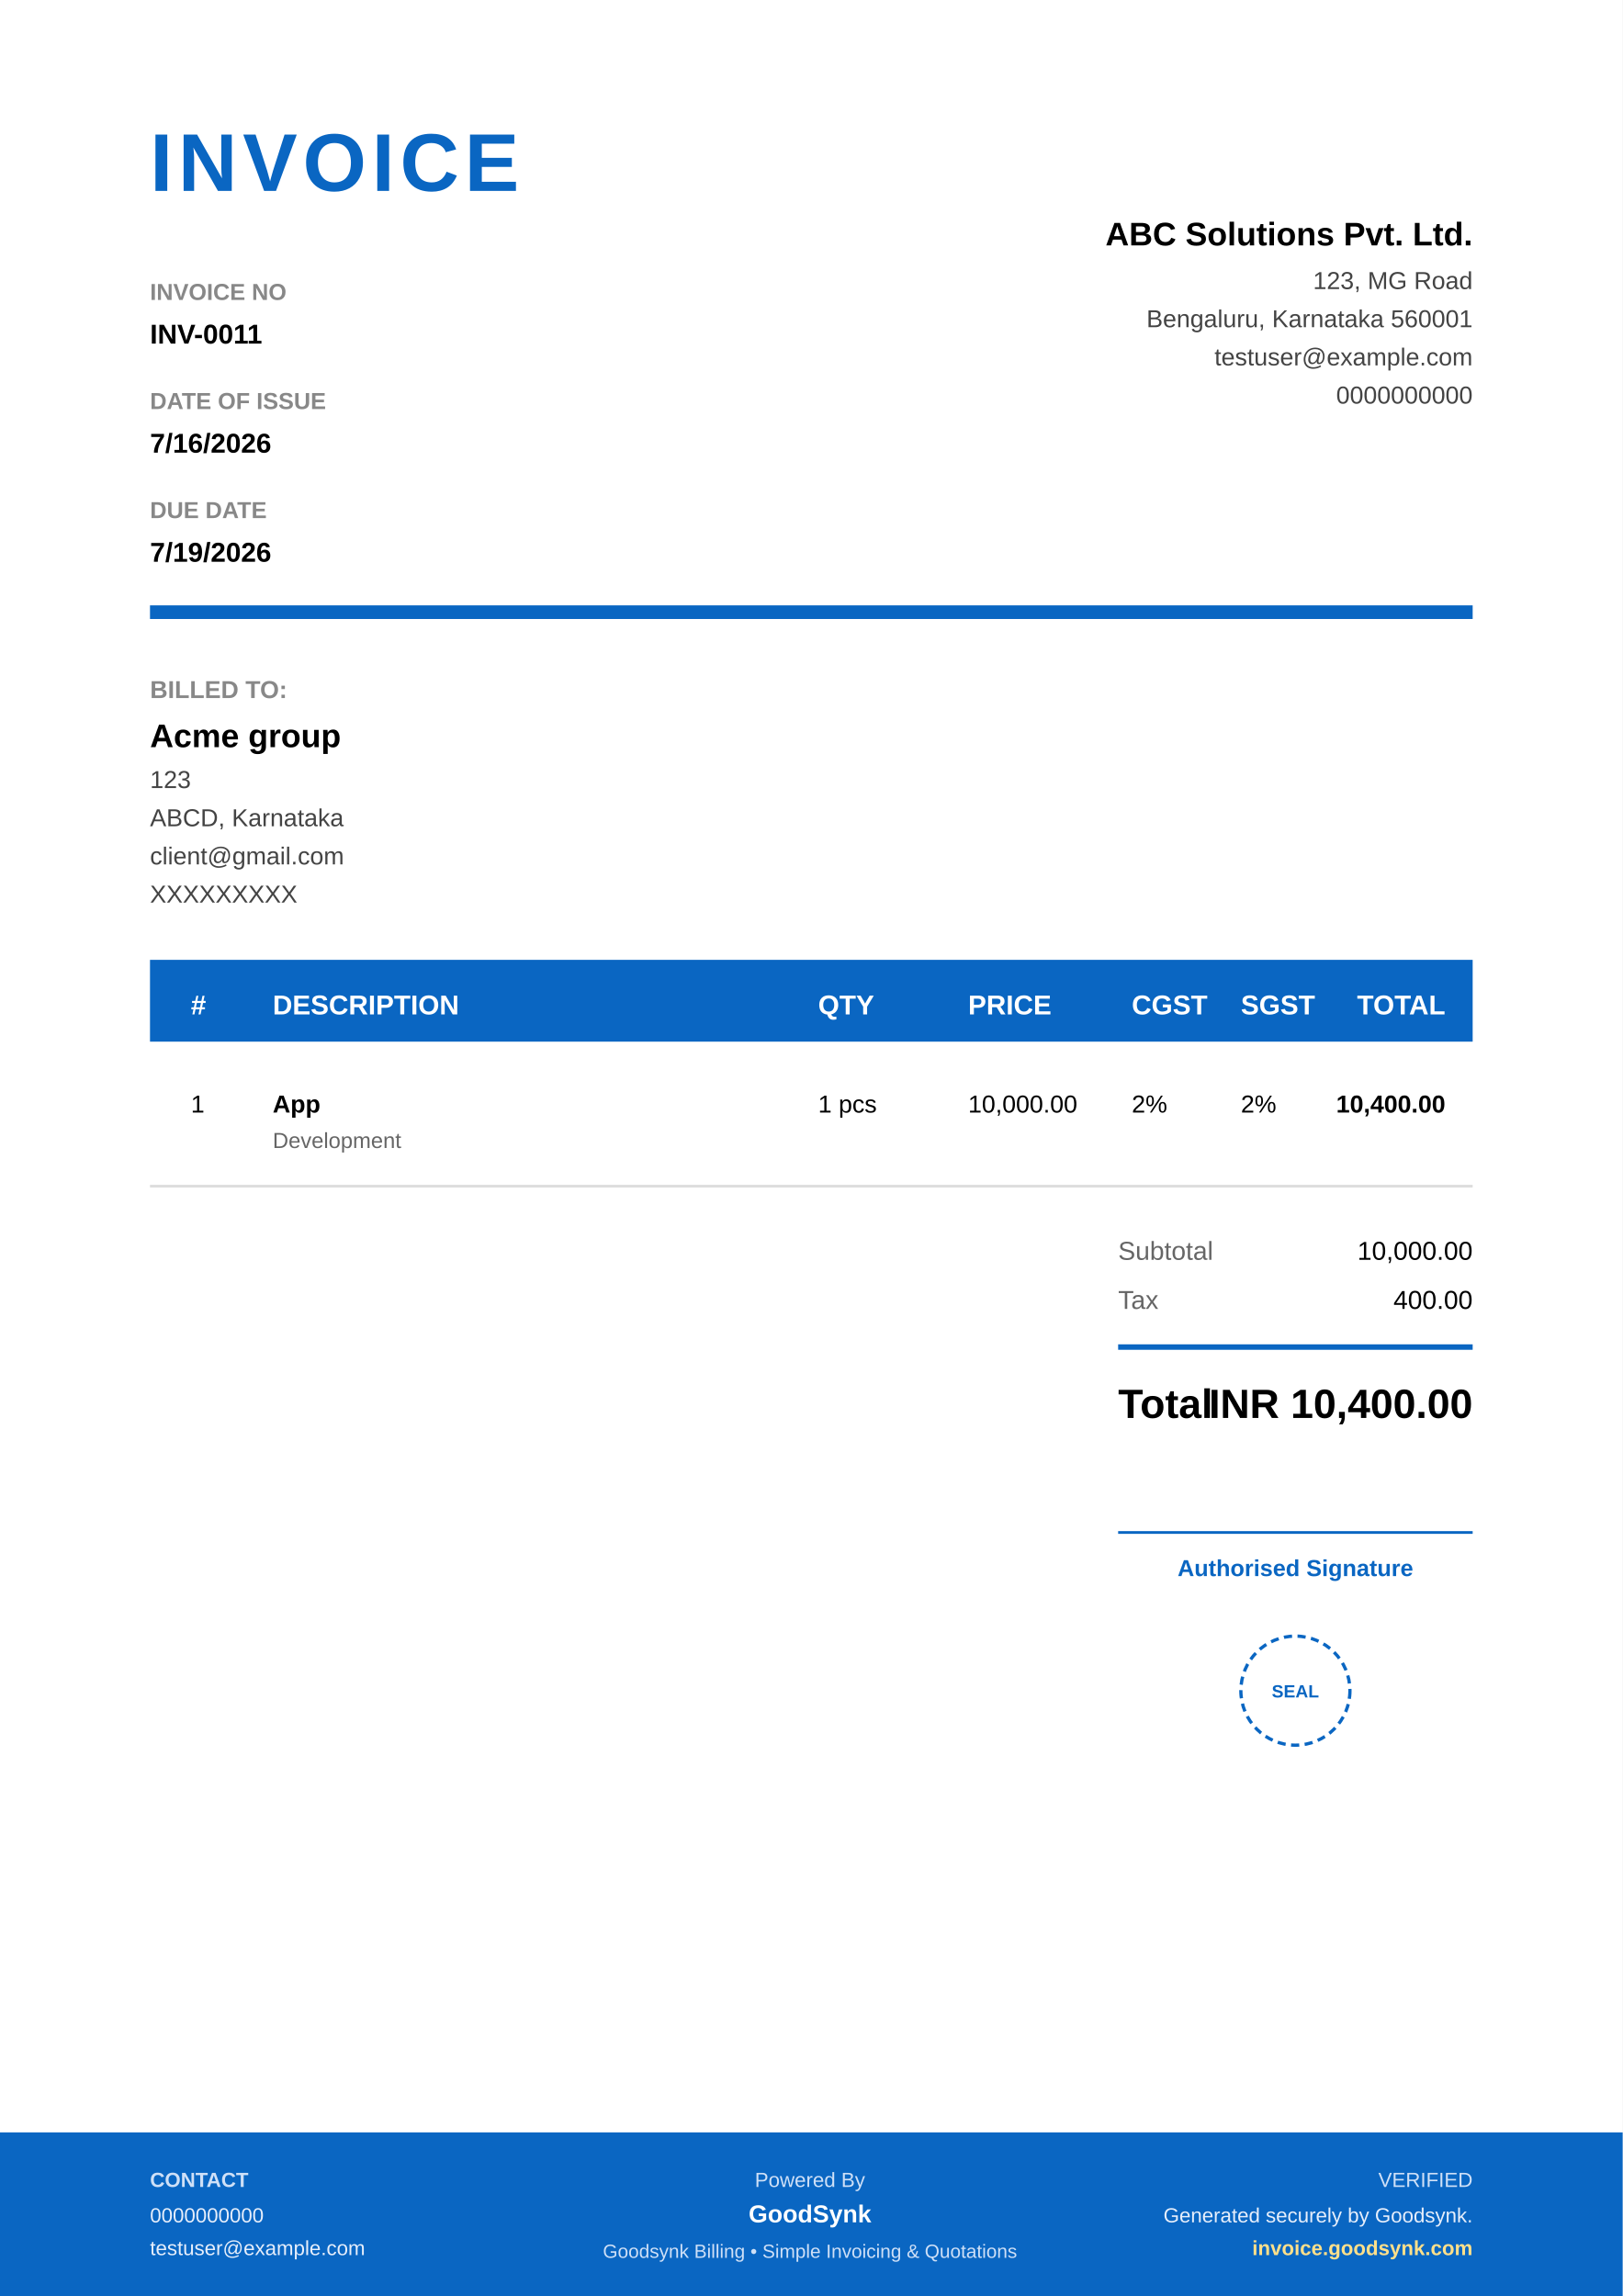
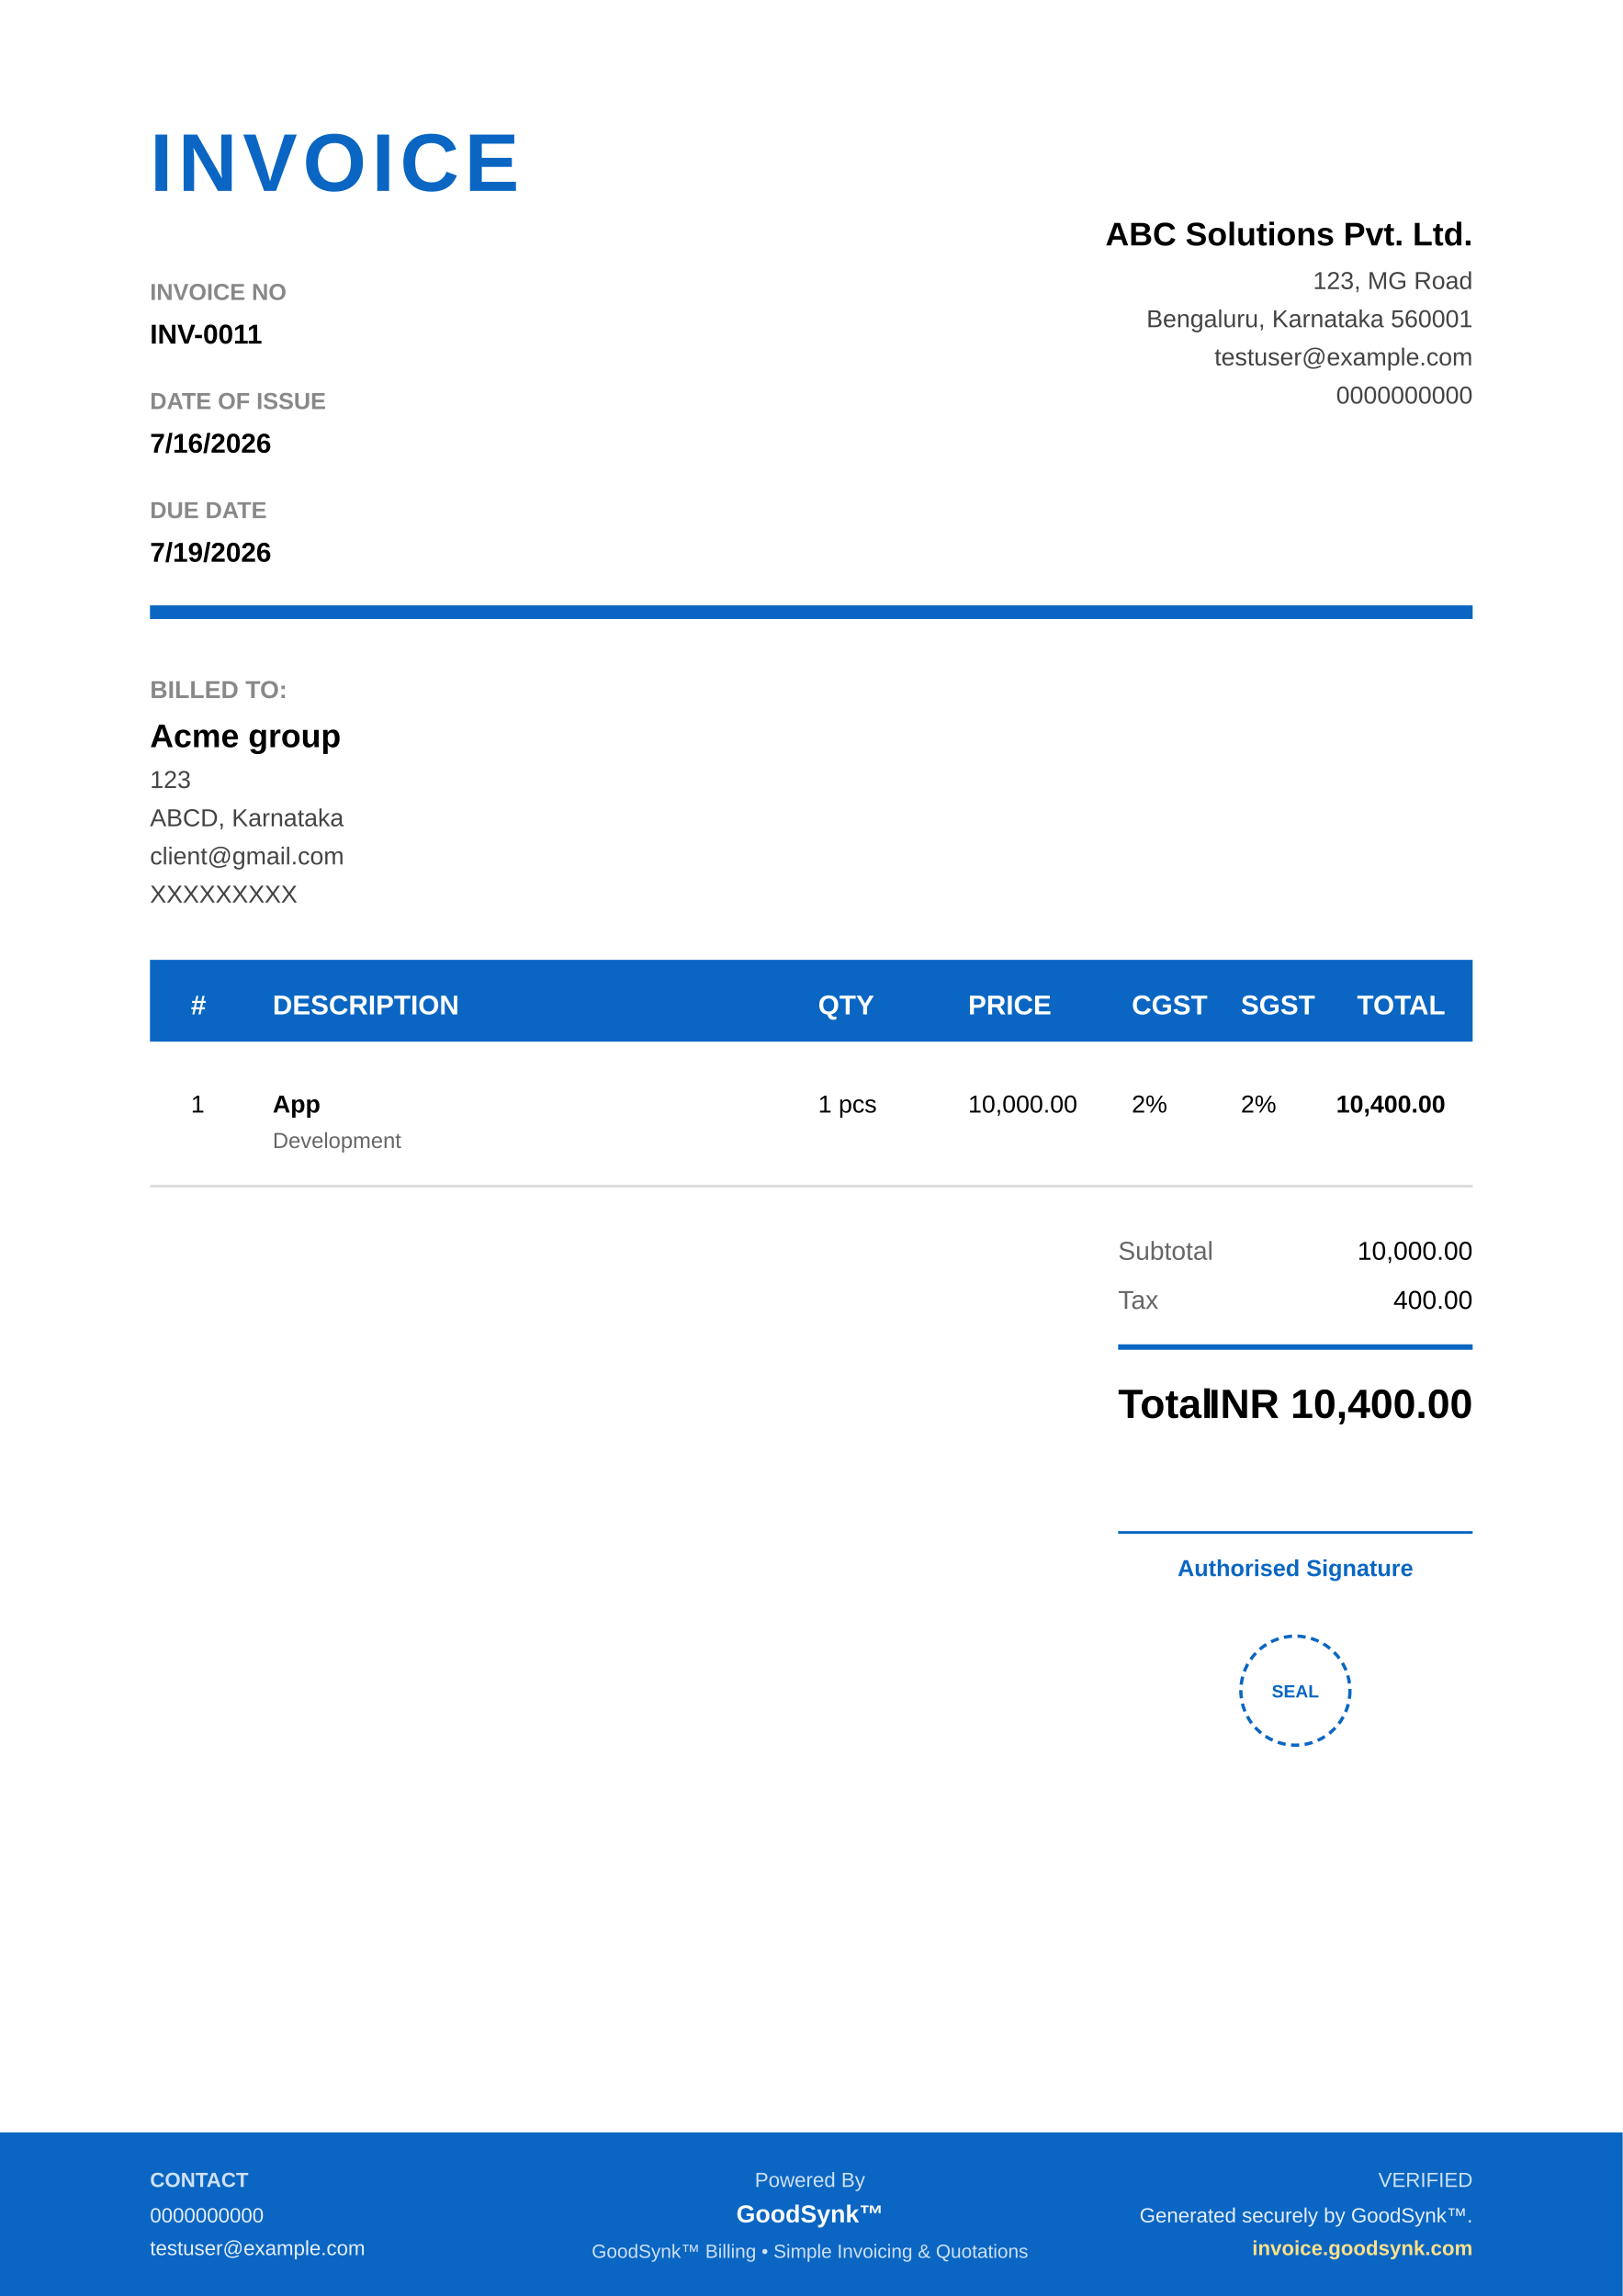
<svg xmlns="http://www.w3.org/2000/svg" width="595" height="842" viewBox="0 0 595 842">
  <rect width="595" height="842" fill="#fff" />
  <text x="55" y="70" font-family="Arial" font-size="30" font-weight="700" fill="#0A66C2" letter-spacing="2">INVOICE</text>
  <text x="55" y="110" font-family="Arial" font-size="8.5" font-weight="700" fill="#888">INVOICE NO</text>
  <text x="55" y="126" font-family="Arial" font-size="10" font-weight="700">INV-0011</text>
  <text x="55" y="150" font-family="Arial" font-size="8.5" font-weight="700" fill="#888">DATE OF ISSUE</text>
  <text x="55" y="166" font-family="Arial" font-size="10" font-weight="700">7/16/2026</text>
  <text x="55" y="190" font-family="Arial" font-size="8.5" font-weight="700" fill="#888">DUE DATE</text>
  <text x="55" y="206" font-family="Arial" font-size="10" font-weight="700">7/19/2026</text>
  <text x="540" y="90" text-anchor="end" font-family="Arial" font-size="12" font-weight="700">ABC Solutions Pvt. Ltd.</text>
  <text x="540" y="106" text-anchor="end" font-family="Arial" font-size="9" fill="#444">123, MG Road</text>
  <text x="540" y="120" text-anchor="end" font-family="Arial" font-size="9" fill="#444">Bengaluru, Karnataka 560001</text>
  <text x="540" y="134" text-anchor="end" font-family="Arial" font-size="9" fill="#444">testuser@example.com</text>
  <text x="540" y="148" text-anchor="end" font-family="Arial" font-size="9" fill="#444">0000000000</text>
  <rect x="55" y="222" width="485" height="5" fill="#0A66C2" />
  <text x="55" y="256" font-family="Arial" font-size="9" fill="#888" font-weight="700">BILLED TO:</text>
  <text x="55" y="274" font-family="Arial" font-size="12" font-weight="700">Acme group</text>
  <text x="55" y="289" font-family="Arial" font-size="9" fill="#444">123</text>
  <text x="55" y="303" font-family="Arial" font-size="9" fill="#444">ABCD, Karnataka</text>
  <text x="55" y="317" font-family="Arial" font-size="9" fill="#444">client@gmail.com</text>
  <text x="55" y="331" font-family="Arial" font-size="9" fill="#444">XXXXXXXXX</text>
  <rect x="55" y="352" width="485" height="30" fill="#0A66C2" />
  <text x="70" y="372" font-family="Arial" font-size="10" font-weight="700" fill="#fff">#</text>
  <text x="100" y="372" font-family="Arial" font-size="10" font-weight="700" fill="#fff">DESCRIPTION</text>
  <text x="300" y="372" font-family="Arial" font-size="10" font-weight="700" fill="#fff">QTY</text>
  <text x="355" y="372" font-family="Arial" font-size="10" font-weight="700" fill="#fff">PRICE</text>
  <text x="415" y="372" font-family="Arial" font-size="10" font-weight="700" fill="#fff">CGST</text>
  <text x="455" y="372" font-family="Arial" font-size="10" font-weight="700" fill="#fff">SGST</text>
  <text x="530" y="372" text-anchor="end" font-family="Arial" font-size="10" font-weight="700" fill="#fff">TOTAL</text>
  <text x="70" y="408" font-family="Arial" font-size="9">1</text>
  <text x="100" y="408" font-family="Arial" font-size="9" font-weight="700">App</text>
  <text x="100" y="421" font-family="Arial" font-size="8" fill="#666">Development</text>
  <text x="300" y="408" font-family="Arial" font-size="9">1 pcs</text>
  <text x="355" y="408" font-family="Arial" font-size="9">10,000.00</text>
  <text x="415" y="408" font-family="Arial" font-size="9">2%</text>
  <text x="455" y="408" font-family="Arial" font-size="9">2%</text>
  <text x="530" y="408" text-anchor="end" font-family="Arial" font-size="9" font-weight="700">10,400.00</text>
  <line x1="55" y1="435" x2="540" y2="435" stroke="#ddd" />
  <text x="410" y="462" font-family="Arial" font-size="9.5" fill="#666">Subtotal</text>
  <text x="540" y="462" text-anchor="end" font-family="Arial" font-size="9.5">10,000.00</text>
  <text x="410" y="480" font-family="Arial" font-size="9.5" fill="#666">Tax</text>
  <text x="540" y="480" text-anchor="end" font-family="Arial" font-size="9.5">400.00</text>
  <line x1="410" y1="494" x2="540" y2="494" stroke="#0A66C2" stroke-width="2" />
  <text x="410" y="520" font-family="Arial" font-size="15" font-weight="700">Total</text>
  <text x="540" y="520" text-anchor="end" font-family="Arial" font-size="15" font-weight="700">INR 10,400.00</text>
  <line x1="410" y1="562" x2="540" y2="562" stroke="#0A66C2" />
  <text x="475" y="578" text-anchor="middle" font-family="Arial" font-size="8.5" fill="#0A66C2" font-weight="700">Authorised Signature</text>
  <circle cx="475" cy="620" r="20" fill="none" stroke="#0A66C2" stroke-width="1.2" stroke-dasharray="3,2" />
  <text x="475" y="622.5" text-anchor="middle" font-family="Arial" font-size="6.5" font-weight="700" fill="#0A66C2">SEAL</text>
  <rect x="0" y="782" width="595" height="60" fill="#0A66C2" />
  <text x="55" y="802" font-family="Arial" font-size="7.5" fill="#cfe0f7" font-weight="700">CONTACT</text>
  <text x="55" y="815" font-family="Arial" font-size="7.5" fill="#e6eefb">0000000000</text>
  <text x="55" y="827" font-family="Arial" font-size="7.5" fill="#e6eefb">testuser@example.com</text>
  <text x="297" y="802" text-anchor="middle" font-family="Arial" font-size="7.5" fill="#cfe0f7">Powered By</text>
-   <text x="297" y="815" text-anchor="middle" font-family="Arial" font-size="9" font-weight="700" fill="#fff">GoodSynk</text>
-   <text x="297" y="828" text-anchor="middle" font-family="Arial" font-size="7" fill="#cfe0f7">Goodsynk Billing • Simple Invoicing &amp; Quotations</text>
+   <text x="297" y="815" text-anchor="middle" font-family="Arial" font-size="9" font-weight="700" fill="#fff">GoodSynk™</text>
+   <text x="297" y="828" text-anchor="middle" font-family="Arial" font-size="7" fill="#cfe0f7">GoodSynk™ Billing • Simple Invoicing &amp; Quotations</text>
  <text x="540" y="802" text-anchor="end" font-family="Arial" font-size="7.5" fill="#cfe0f7">VERIFIED</text>
-   <text x="540" y="815" text-anchor="end" font-family="Arial" font-size="7.5" fill="#e6eefb">Generated securely by Goodsynk.</text>
+   <text x="540" y="815" text-anchor="end" font-family="Arial" font-size="7.5" fill="#e6eefb">Generated securely by GoodSynk™.</text>
  <text x="540" y="827" text-anchor="end" font-family="Arial" font-size="7.5" font-weight="700" fill="#ffe08a">invoice.goodsynk.com</text>
</svg>
